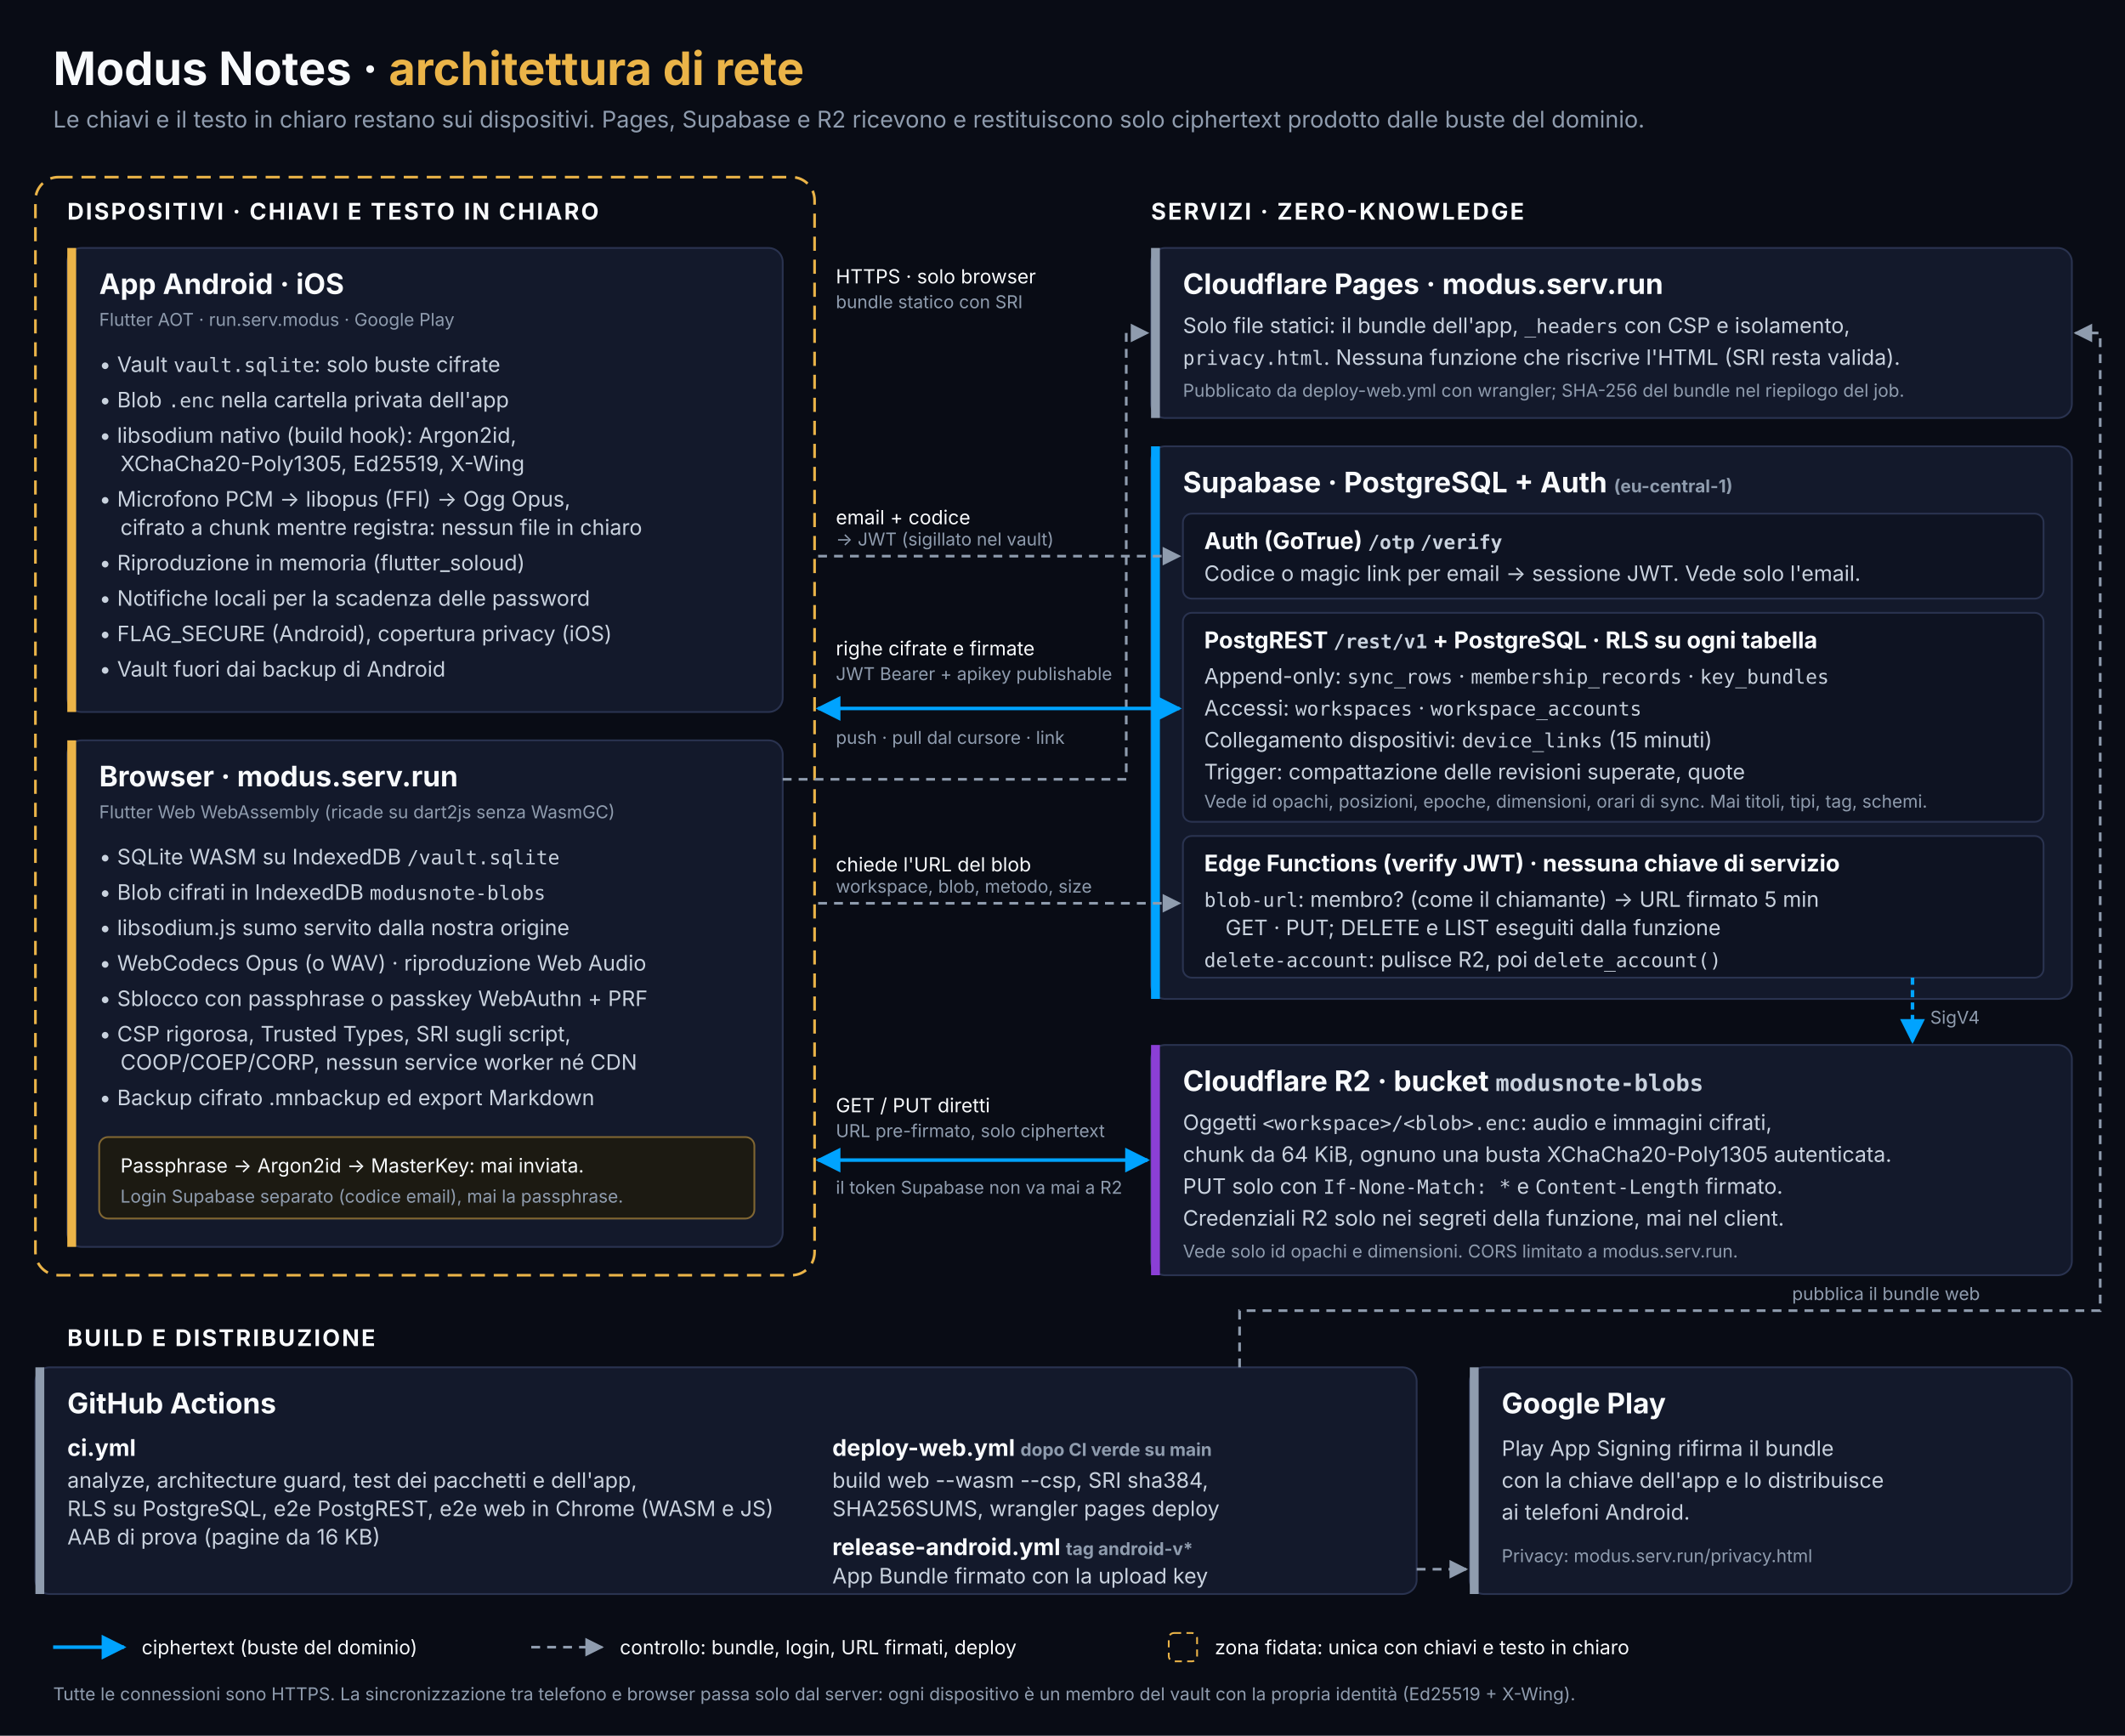
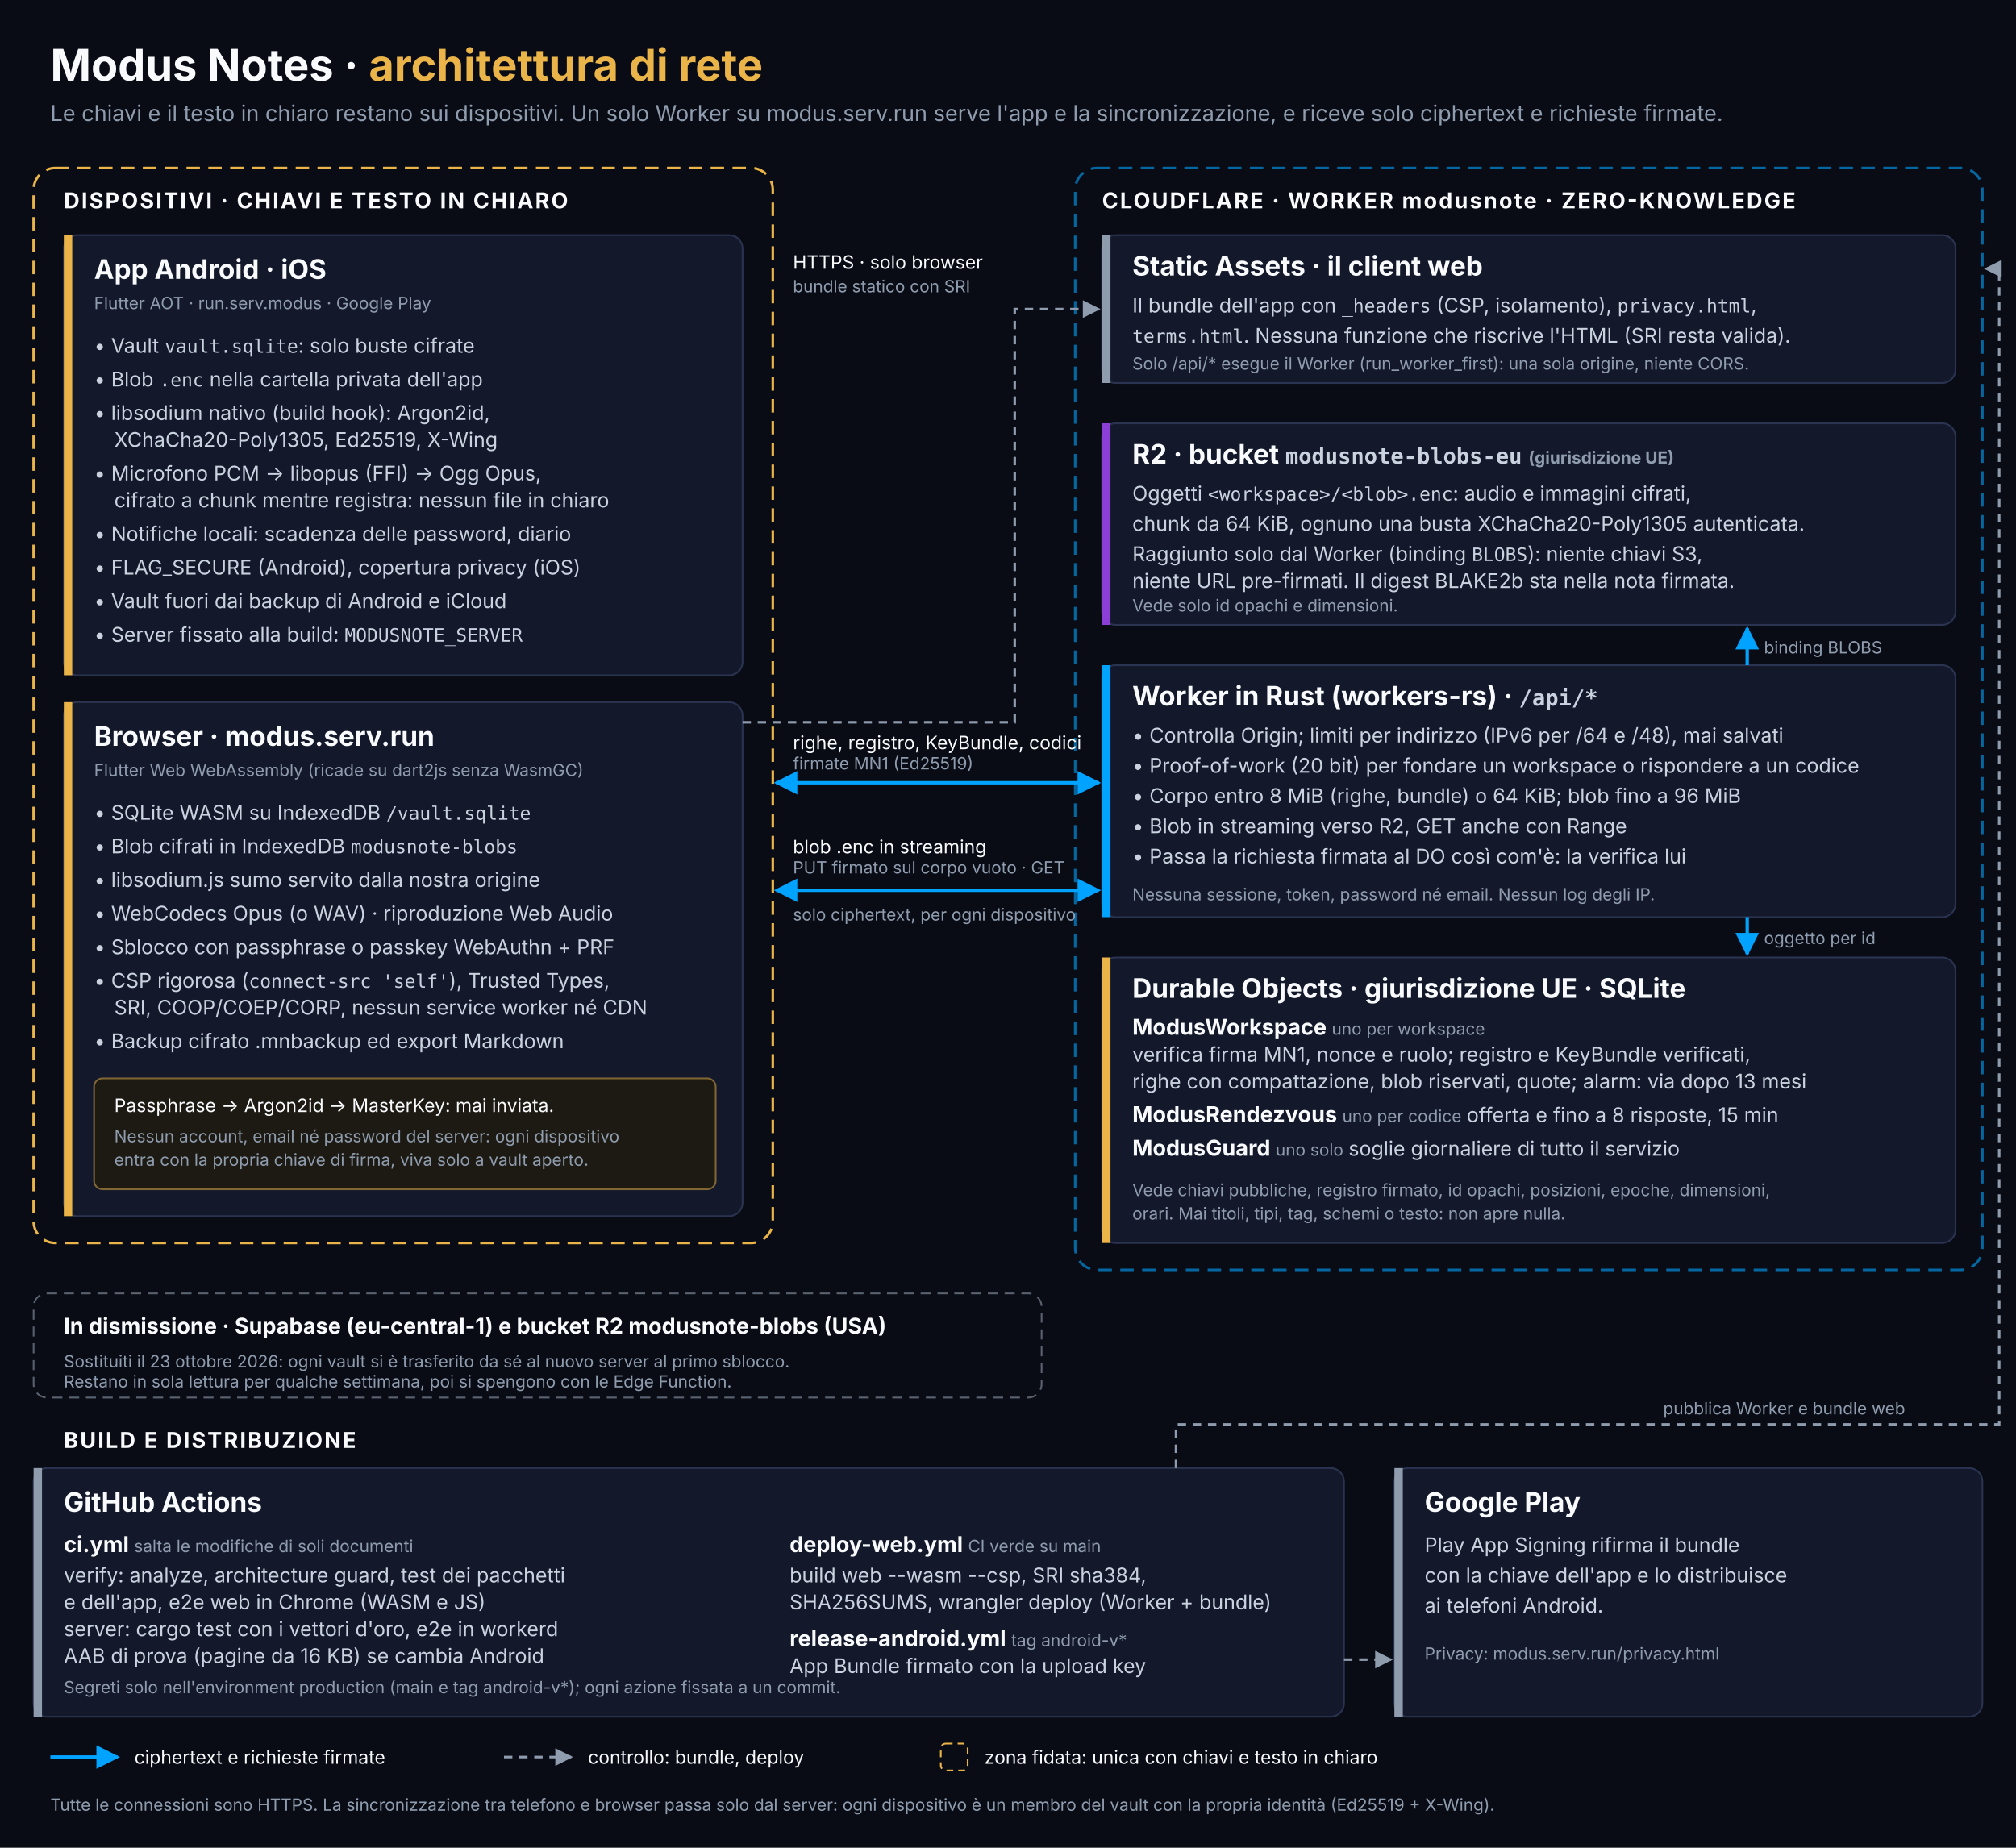
- <svg xmlns="http://www.w3.org/2000/svg" width="1200" height="980" viewBox="0 0 1200 980" role="img" aria-labelledby="t d">
+ <svg xmlns="http://www.w3.org/2000/svg" width="1200" height="1100" viewBox="0 0 1200 1100" role="img" aria-labelledby="t d">
  <defs>
    <style>
      text { font-family: Inter, "Segoe UI", Helvetica, Arial, sans-serif; fill: #F8FAFC; }
      .h1 { font-size: 26px; font-weight: 700; }
      .sub { font-size: 13px; fill: #8F9CAE; }
      .zone { font-size: 13px; font-weight: 700; letter-spacing: 0.08em; }
      .h2 { font-size: 16px; font-weight: 700; }
      .h3 { font-size: 13px; font-weight: 700; }
      .li { font-size: 12px; fill: #C9D2DE; }
      .mono { font-family: "JetBrains Mono", Menlo, Consolas, monospace; font-size: 11px; fill: #C9D2DE; }
      .lbl { font-size: 11px; fill: #F8FAFC; }
      .lblm { font-size: 10px; fill: #8F9CAE; }
      .card { fill: #13192B; stroke: #2A3350; stroke-width: 1; }
      .inner { fill: #0E1322; stroke: #2A3350; stroke-width: 1; }
      .cipher { stroke: #00A3FF; stroke-width: 2; fill: none; }
      .ctrl { stroke: #8F9CAE; stroke-width: 1.5; fill: none; stroke-dasharray: 5 4; }
    </style>
    <marker id="ac" viewBox="0 0 10 10" refX="9" refY="5" markerWidth="7" markerHeight="7" orient="auto-start-reverse">
      <path d="M0,0 L10,5 L0,10 z" fill="#00A3FF" />
    </marker>
    <marker id="ag" viewBox="0 0 10 10" refX="9" refY="5" markerWidth="7" markerHeight="7" orient="auto-start-reverse">
      <path d="M0,0 L10,5 L0,10 z" fill="#8F9CAE" />
    </marker>
  </defs>
-   <rect width="1200" height="980" fill="#090C15" />
+   <rect width="1200" height="1100" fill="#090C15" />
  <text x="30" y="48" class="h1">Modus Notes · <tspan fill="#EBB448">architettura di rete</tspan>
  </text>
-   <text x="30" y="72" class="sub">Le chiavi e il testo in chiaro restano sui dispositivi. Pages, Supabase e R2 ricevono e restituiscono solo ciphertext prodotto dalle buste del dominio.</text>
-   <rect x="20" y="100" width="440" height="620" rx="13" fill="none" stroke="#EBB448" stroke-width="1.5" stroke-dasharray="8 5" />
+   <text x="30" y="72" class="sub">Le chiavi e il testo in chiaro restano sui dispositivi. Un solo Worker su modus.serv.run serve l'app e la sincronizzazione, e riceve solo ciphertext e richieste firmate.</text>
+   <rect x="20" y="100" width="440" height="640" rx="13" fill="none" stroke="#EBB448" stroke-width="1.5" stroke-dasharray="8 5" />
  <text x="38" y="124" class="zone" fill="#EBB448">DISPOSITIVI · CHIAVI E TESTO IN CHIARO</text>
  <rect x="38" y="140" width="404" height="262" rx="8" class="card" />
  <rect x="38" y="140" width="5" height="262" fill="#EBB448" />
  <text x="56" y="166" class="h2">App Android · iOS</text>
  <text x="56" y="184" class="lblm">Flutter AOT · run.serv.modus · Google Play</text>
  <text x="56" y="210" class="li">• Vault <tspan class="mono">vault.sqlite</tspan>: solo buste cifrate</text>
  <text x="56" y="230" class="li">• Blob <tspan class="mono">.enc</tspan> nella cartella privata dell'app</text>
  <text x="56" y="250" class="li">• libsodium nativo (build hook): Argon2id,</text>
  <text x="68" y="266" class="li">XChaCha20-Poly1305, Ed25519, X-Wing</text>
  <text x="56" y="286" class="li">• Microfono PCM → libopus (FFI) → Ogg Opus,</text>
  <text x="68" y="302" class="li">cifrato a chunk mentre registra: nessun file in chiaro</text>
-   <text x="56" y="322" class="li">• Riproduzione in memoria (flutter_soloud)</text>
-   <text x="56" y="342" class="li">• Notifiche locali per la scadenza delle password</text>
-   <text x="56" y="362" class="li">• FLAG_SECURE (Android), copertura privacy (iOS)</text>
-   <text x="56" y="382" class="li">• Vault fuori dai backup di Android</text>
-   <rect x="38" y="418" width="404" height="286" rx="8" class="card" />
-   <rect x="38" y="418" width="5" height="286" fill="#EBB448" />
+   <text x="56" y="322" class="li">• Notifiche locali: scadenza delle password, diario</text>
+   <text x="56" y="342" class="li">• FLAG_SECURE (Android), copertura privacy (iOS)</text>
+   <text x="56" y="362" class="li">• Vault fuori dai backup di Android e iCloud</text>
+   <text x="56" y="382" class="li">• Server fissato alla build: <tspan class="mono">MODUSNOTE_SERVER</tspan>
+   </text>
+   <rect x="38" y="418" width="404" height="306" rx="8" class="card" />
+   <rect x="38" y="418" width="5" height="306" fill="#EBB448" />
  <text x="56" y="444" class="h2">Browser · modus.serv.run</text>
  <text x="56" y="462" class="lblm">Flutter Web WebAssembly (ricade su dart2js senza WasmGC)</text>
  <text x="56" y="488" class="li">• SQLite WASM su IndexedDB <tspan class="mono">/vault.sqlite</tspan>
  </text>
  <text x="56" y="508" class="li">• Blob cifrati in IndexedDB <tspan class="mono">modusnote-blobs</tspan>
  </text>
  <text x="56" y="528" class="li">• libsodium.js sumo servito dalla nostra origine</text>
  <text x="56" y="548" class="li">• WebCodecs Opus (o WAV) · riproduzione Web Audio</text>
  <text x="56" y="568" class="li">• Sblocco con passphrase o passkey WebAuthn + PRF</text>
-   <text x="56" y="588" class="li">• CSP rigorosa, Trusted Types, SRI sugli script,</text>
-   <text x="68" y="604" class="li">COOP/COEP/CORP, nessun service worker né CDN</text>
+   <text x="56" y="588" class="li">• CSP rigorosa (<tspan class="mono">connect-src 'self'</tspan>), Trusted Types,</text>
+   <text x="68" y="604" class="li">SRI, COOP/COEP/CORP, nessun service worker né CDN</text>
  <text x="56" y="624" class="li">• Backup cifrato .mnbackup ed export Markdown</text>
-   <rect x="56" y="642" width="370" height="46" rx="5" fill="#1C1A12" stroke="#EBB448" stroke-opacity="0.5" />
+   <rect x="56" y="642" width="370" height="66" rx="5" fill="#1C1A12" stroke="#EBB448" stroke-opacity="0.5" />
  <text x="68" y="662" class="lbl" fill="#EBB448">Passphrase → Argon2id → MasterKey: mai inviata.</text>
-   <text x="68" y="679" class="lblm">Login Supabase separato (codice email), mai la passphrase.</text>
-   <text x="650" y="124" class="zone" fill="#00A3FF">SERVIZI · ZERO-KNOWLEDGE</text>
-   <rect x="650" y="140" width="520" height="96" rx="8" class="card" />
-   <rect x="650" y="140" width="5" height="96" fill="#8F9CAE" />
-   <text x="668" y="166" class="h2">Cloudflare Pages · modus.serv.run</text>
-   <text x="668" y="188" class="li">Solo file statici: il bundle dell'app, <tspan class="mono">_headers</tspan> con CSP e isolamento,</text>
-   <text x="668" y="206" class="li">
-     <tspan class="mono">privacy.html</tspan>. Nessuna funzione che riscrive l'HTML (SRI resta valida).</text>
-   <text x="668" y="224" class="lblm">Pubblicato da deploy-web.yml con wrangler; SHA-256 del bundle nel riepilogo del job.</text>
-   <rect x="650" y="252" width="520" height="312" rx="8" class="card" />
-   <rect x="650" y="252" width="5" height="312" fill="#00A3FF" />
-   <text x="668" y="278" class="h2">Supabase · PostgreSQL + Auth <tspan class="lblm">(eu-central-1)</tspan>
+   <text x="68" y="680" class="lblm">Nessun account, email né password del server: ogni dispositivo</text>
+   <text x="68" y="694" class="lblm">entra con la propria chiave di firma, viva solo a vault aperto.</text>
+   <rect x="640" y="100" width="540" height="656" rx="13" fill="none" stroke="#00A3FF" stroke-opacity="0.6" stroke-width="1.5" stroke-dasharray="8 5" />
+   <text x="656" y="124" class="zone" fill="#00A3FF">CLOUDFLARE · WORKER modusnote · ZERO-KNOWLEDGE</text>
+   <rect x="656" y="140" width="508" height="88" rx="8" class="card" />
+   <rect x="656" y="140" width="5" height="88" fill="#8F9CAE" />
+   <text x="674" y="164" class="h2">Static Assets · il client web</text>
+   <text x="674" y="186" class="li">Il bundle dell'app con <tspan class="mono">_headers</tspan> (CSP, isolamento), <tspan class="mono">privacy.html</tspan>,</text>
+   <text x="674" y="204" class="li">
+     <tspan class="mono">terms.html</tspan>. Nessuna funzione che riscrive l'HTML (SRI resta valida).</text>
+   <text x="674" y="220" class="lblm">Solo /api/* esegue il Worker (run_worker_first): una sola origine, niente CORS.</text>
+   <rect x="656" y="252" width="508" height="120" rx="8" class="card" />
+   <rect x="656" y="252" width="5" height="120" fill="#8B3FD6" />
+   <text x="674" y="276" class="h2">R2 · bucket <tspan class="mono" style="font-size:13px">modusnote-blobs-eu</tspan>
+     <tspan class="lblm">(giurisdizione UE)</tspan>
  </text>
-   <rect x="668" y="290" width="486" height="48" rx="5" class="inner" />
-   <text x="680" y="310" class="h3">Auth (GoTrue) <tspan class="mono">/otp</tspan>
-     <tspan class="mono">/verify</tspan>
+   <text x="674" y="298" class="li">Oggetti <tspan class="mono">&lt;workspace&gt;/&lt;blob&gt;.enc</tspan>: audio e immagini cifrati,</text>
+   <text x="674" y="316" class="li">chunk da 64 KiB, ognuno una busta XChaCha20-Poly1305 autenticata.</text>
+   <text x="674" y="334" class="li">Raggiunto solo dal Worker (binding <tspan class="mono">BLOBS</tspan>): niente chiavi S3,</text>
+   <text x="674" y="350" class="li">niente URL pre-firmati. Il digest BLAKE2b sta nella nota firmata.</text>
+   <text x="674" y="364" class="lblm">Vede solo id opachi e dimensioni.</text>
+   <rect x="656" y="396" width="508" height="150" rx="8" class="card" />
+   <rect x="656" y="396" width="5" height="150" fill="#00A3FF" />
+   <text x="674" y="420" class="h2">Worker in Rust (workers-rs) · <tspan class="mono" style="font-size:13px">/api/*</tspan>
  </text>
-   <text x="680" y="328" class="li">Codice o magic link per email → sessione JWT. Vede solo l'email.</text>
-   <rect x="668" y="346" width="486" height="118" rx="5" class="inner" />
-   <text x="680" y="366" class="h3">PostgREST <tspan class="mono">/rest/v1</tspan> + PostgreSQL · RLS su ogni tabella</text>
-   <text x="680" y="386" class="li">Append-only: <tspan class="mono">sync_rows</tspan> · <tspan class="mono">membership_records</tspan> · <tspan class="mono">key_bundles</tspan>
+   <text x="674" y="442" class="li">• Controlla Origin; limiti per indirizzo (IPv6 per /64 e /48), mai salvati</text>
+   <text x="674" y="460" class="li">• Proof-of-work (20 bit) per fondare un workspace o rispondere a un codice</text>
+   <text x="674" y="478" class="li">• Corpo entro 8 MiB (righe, bundle) o 64 KiB; blob fino a 96 MiB</text>
+   <text x="674" y="496" class="li">• Blob in streaming verso R2, GET anche con Range</text>
+   <text x="674" y="514" class="li">• Passa la richiesta firmata al DO così com'è: la verifica lui</text>
+   <text x="674" y="536" class="lblm">Nessuna sessione, token, password né email. Nessun log degli IP.</text>
+   <rect x="656" y="570" width="508" height="170" rx="8" class="card" />
+   <rect x="656" y="570" width="5" height="170" fill="#EBB448" />
+   <text x="674" y="594" class="h2">Durable Objects · giurisdizione UE · SQLite</text>
+   <text x="674" y="616" class="h3">ModusWorkspace <tspan class="lblm" style="font-weight:400">uno per workspace</tspan>
  </text>
-   <text x="680" y="404" class="li">Accessi: <tspan class="mono">workspaces</tspan> · <tspan class="mono">workspace_accounts</tspan>
+   <text x="674" y="632" class="li">verifica firma MN1, nonce e ruolo; registro e KeyBundle verificati,</text>
+   <text x="674" y="648" class="li">righe con compattazione, blob riservati, quote; alarm: via dopo 13 mesi</text>
+   <text x="674" y="668" class="h3">ModusRendezvous <tspan class="lblm" style="font-weight:400">uno per codice</tspan>
+     <tspan class="li" style="font-weight:400">offerta e fino a 8 risposte, 15 min</tspan>
  </text>
-   <text x="680" y="422" class="li">Collegamento dispositivi: <tspan class="mono">device_links</tspan> (15 minuti)</text>
-   <text x="680" y="440" class="li">Trigger: compattazione delle revisioni superate, quote</text>
-   <text x="680" y="456" class="lblm">Vede id opachi, posizioni, epoche, dimensioni, orari di sync. Mai titoli, tipi, tag, schemi.</text>
-   <rect x="668" y="472" width="486" height="80" rx="5" class="inner" />
-   <text x="680" y="492" class="h3">Edge Functions (verify JWT) · nessuna chiave di servizio</text>
-   <text x="680" y="512" class="li">
-     <tspan class="mono">blob-url</tspan>: membro? (come il chiamante) → URL firmato 5 min</text>
-   <text x="692" y="528" class="li">GET · PUT; DELETE e LIST eseguiti dalla funzione</text>
-   <text x="680" y="546" class="li">
-     <tspan class="mono">delete-account</tspan>: pulisce R2, poi <tspan class="mono">delete_account()</tspan>
+   <text x="674" y="688" class="h3">ModusGuard <tspan class="lblm" style="font-weight:400">uno solo</tspan>
+     <tspan class="li" style="font-weight:400">soglie giornaliere di tutto il servizio</tspan>
  </text>
-   <rect x="650" y="590" width="520" height="130" rx="8" class="card" />
-   <rect x="650" y="590" width="5" height="130" fill="#8B3FD6" />
-   <text x="668" y="616" class="h2">Cloudflare R2 · bucket <tspan class="mono" style="font-size:13px">modusnote-blobs</tspan>
-   </text>
-   <text x="668" y="638" class="li">Oggetti <tspan class="mono">&lt;workspace&gt;/&lt;blob&gt;.enc</tspan>: audio e immagini cifrati,</text>
-   <text x="668" y="656" class="li">chunk da 64 KiB, ognuno una busta XChaCha20-Poly1305 autenticata.</text>
-   <text x="668" y="674" class="li">PUT solo con <tspan class="mono">If-None-Match: *</tspan> e <tspan class="mono">Content-Length</tspan> firmato.</text>
-   <text x="668" y="692" class="li">Credenziali R2 solo nei segreti della funzione, mai nel client.</text>
-   <text x="668" y="710" class="lblm">Vede solo id opachi e dimensioni. CORS limitato a modus.serv.run.</text>
-   <line x1="1080" y1="552" x2="1080" y2="588" class="cipher" stroke-dasharray="4 3" marker-end="url(#ac)" />
-   <text x="1090" y="578" class="lblm">SigV4</text>
-   <path d="M442,440 H636 V188 H648" class="ctrl" marker-end="url(#ag)" />
+   <text x="674" y="712" class="lblm">Vede chiavi pubbliche, registro firmato, id opachi, posizioni, epoche, dimensioni,</text>
+   <text x="674" y="726" class="lblm">orari. Mai titoli, tipi, tag, schemi o testo: non apre nulla.</text>
+   <line x1="1040" y1="396" x2="1040" y2="374" class="cipher" marker-end="url(#ac)" />
+   <text x="1050" y="389" class="lblm">binding BLOBS</text>
+   <line x1="1040" y1="546" x2="1040" y2="568" class="cipher" marker-end="url(#ac)" />
+   <text x="1050" y="562" class="lblm">oggetto per id</text>
+   <path d="M442,430 H604 V184 H654" class="ctrl" marker-end="url(#ag)" />
  <text x="472" y="160" class="lbl">HTTPS · solo browser</text>
  <text x="472" y="174" class="lblm">bundle statico con SRI</text>
-   <line x1="462" y1="314" x2="666" y2="314" class="ctrl" marker-end="url(#ag)" />
-   <text x="472" y="296" class="lbl">email + codice</text>
-   <text x="472" y="308" class="lblm">→ JWT (sigillato nel vault)</text>
-   <line x1="462" y1="400" x2="666" y2="400" class="cipher" marker-start="url(#ac)" marker-end="url(#ac)" />
-   <text x="472" y="370" class="lbl">righe cifrate e firmate</text>
-   <text x="472" y="384" class="lblm">JWT Bearer + apikey publishable</text>
-   <text x="472" y="420" class="lblm">push · pull dal cursore · link</text>
-   <line x1="462" y1="510" x2="666" y2="510" class="ctrl" marker-end="url(#ag)" />
-   <text x="472" y="492" class="lbl">chiede l'URL del blob</text>
-   <text x="472" y="504" class="lblm">workspace, blob, metodo, size</text>
-   <line x1="462" y1="655" x2="648" y2="655" class="cipher" marker-start="url(#ac)" marker-end="url(#ac)" />
-   <text x="472" y="628" class="lbl">GET / PUT diretti</text>
-   <text x="472" y="642" class="lblm">URL pre-firmato, solo ciphertext</text>
-   <text x="472" y="674" class="lblm">il token Supabase non va mai a R2</text>
-   <text x="38" y="760" class="zone" fill="#8F9CAE">BUILD E DISTRIBUZIONE</text>
-   <rect x="20" y="772" width="780" height="128" rx="8" class="card" />
-   <rect x="20" y="772" width="5" height="128" fill="#8F9CAE" />
-   <text x="38" y="798" class="h2">GitHub Actions</text>
-   <text x="38" y="822" class="h3">ci.yml</text>
-   <text x="38" y="840" class="li">analyze, architecture guard, test dei pacchetti e dell'app,</text>
-   <text x="38" y="856" class="li">RLS su PostgreSQL, e2e PostgREST, e2e web in Chrome (WASM e JS)</text>
-   <text x="38" y="872" class="li">AAB di prova (pagine da 16 KB)</text>
-   <text x="470" y="822" class="h3">deploy-web.yml <tspan class="lblm">dopo CI verde su main</tspan>
+   <line x1="462" y1="466" x2="654" y2="466" class="cipher" marker-start="url(#ac)" marker-end="url(#ac)" />
+   <text x="472" y="446" class="lbl">righe, registro, KeyBundle, codici</text>
+   <text x="472" y="458" class="lblm">firmate MN1 (Ed25519)</text>
+   <line x1="462" y1="530" x2="654" y2="530" class="cipher" marker-start="url(#ac)" marker-end="url(#ac)" />
+   <text x="472" y="508" class="lbl">blob .enc in streaming</text>
+   <text x="472" y="520" class="lblm">PUT firmato sul corpo vuoto · GET</text>
+   <text x="472" y="548" class="lblm">solo ciphertext, per ogni dispositivo</text>
+   <rect x="20" y="770" width="600" height="62" rx="8" fill="none" stroke="#8F9CAE" stroke-opacity="0.6" stroke-dasharray="6 4" />
+   <text x="38" y="794" class="h3" fill="#8F9CAE">In dismissione · Supabase (eu-central-1) e bucket R2 modusnote-blobs (USA)</text>
+   <text x="38" y="814" class="lblm">Sostituiti il 23 ottobre 2026: ogni vault si è trasferito da sé al nuovo server al primo sblocco.</text>
+   <text x="38" y="826" class="lblm">Restano in sola lettura per qualche settimana, poi si spengono con le Edge Function.</text>
+   <text x="38" y="862" class="zone" fill="#8F9CAE">BUILD E DISTRIBUZIONE</text>
+   <rect x="20" y="874" width="780" height="148" rx="8" class="card" />
+   <rect x="20" y="874" width="5" height="148" fill="#8F9CAE" />
+   <text x="38" y="900" class="h2">GitHub Actions</text>
+   <text x="38" y="924" class="h3">ci.yml <tspan class="lblm" style="font-weight:400">salta le modifiche di soli documenti</tspan>
  </text>
-   <text x="470" y="840" class="li">build web --wasm --csp, SRI sha384,</text>
-   <text x="470" y="856" class="li">SHA256SUMS, wrangler pages deploy</text>
-   <text x="470" y="878" class="h3">release-android.yml <tspan class="lblm">tag android-v*</tspan>
+   <text x="38" y="942" class="li">verify: analyze, architecture guard, test dei pacchetti</text>
+   <text x="38" y="958" class="li">e dell'app, e2e web in Chrome (WASM e JS)</text>
+   <text x="38" y="974" class="li">server: cargo test con i vettori d'oro, e2e in workerd</text>
+   <text x="38" y="990" class="li">AAB di prova (pagine da 16 KB) se cambia Android</text>
+   <text x="470" y="924" class="h3">deploy-web.yml <tspan class="lblm" style="font-weight:400">CI verde su main</tspan>
  </text>
-   <text x="470" y="894" class="li">App Bundle firmato con la upload key</text>
-   <rect x="830" y="772" width="340" height="128" rx="8" class="card" />
-   <rect x="830" y="772" width="5" height="128" fill="#8F9CAE" />
-   <text x="848" y="798" class="h2">Google Play</text>
-   <text x="848" y="822" class="li">Play App Signing rifirma il bundle</text>
-   <text x="848" y="840" class="li">con la chiave dell'app e lo distribuisce</text>
-   <text x="848" y="858" class="li">ai telefoni Android.</text>
-   <text x="848" y="882" class="lblm">Privacy: modus.serv.run/privacy.html</text>
-   <line x1="800" y1="886" x2="828" y2="886" class="ctrl" marker-end="url(#ag)" />
-   <path d="M700,772 V740 H1186 V188 H1172" class="ctrl" marker-end="url(#ag)" />
-   <text x="1012" y="734" class="lblm">pubblica il bundle web</text>
-   <line x1="30" y1="930" x2="70" y2="930" class="cipher" marker-end="url(#ac)" />
-   <text x="80" y="934" class="lbl">ciphertext (buste del dominio)</text>
-   <line x1="300" y1="930" x2="340" y2="930" class="ctrl" marker-end="url(#ag)" />
-   <text x="350" y="934" class="lbl">controllo: bundle, login, URL firmati, deploy</text>
-   <rect x="660" y="922" width="16" height="16" rx="3" fill="none" stroke="#EBB448" stroke-dasharray="4 3" />
-   <text x="686" y="934" class="lbl">zona fidata: unica con chiavi e testo in chiaro</text>
-   <text x="30" y="960" class="lblm">Tutte le connessioni sono HTTPS. La sincronizzazione tra telefono e browser passa solo dal server: ogni dispositivo è un membro del vault con la propria identità (Ed25519 + X-Wing).</text>
+   <text x="470" y="942" class="li">build web --wasm --csp, SRI sha384,</text>
+   <text x="470" y="958" class="li">SHA256SUMS, wrangler deploy (Worker + bundle)</text>
+   <text x="470" y="980" class="h3">release-android.yml <tspan class="lblm" style="font-weight:400">tag android-v*</tspan>
+   </text>
+   <text x="470" y="996" class="li">App Bundle firmato con la upload key</text>
+   <text x="38" y="1008" class="lblm">Segreti solo nell'environment production (main e tag android-v*); ogni azione fissata a un commit.</text>
+   <rect x="830" y="874" width="350" height="148" rx="8" class="card" />
+   <rect x="830" y="874" width="5" height="148" fill="#8F9CAE" />
+   <text x="848" y="900" class="h2">Google Play</text>
+   <text x="848" y="924" class="li">Play App Signing rifirma il bundle</text>
+   <text x="848" y="942" class="li">con la chiave dell'app e lo distribuisce</text>
+   <text x="848" y="960" class="li">ai telefoni Android.</text>
+   <text x="848" y="988" class="lblm">Privacy: modus.serv.run/privacy.html</text>
+   <line x1="800" y1="988" x2="828" y2="988" class="ctrl" marker-end="url(#ag)" />
+   <path d="M700,874 V848 H1190 V160 H1182" class="ctrl" marker-end="url(#ag)" />
+   <text x="990" y="842" class="lblm">pubblica Worker e bundle web</text>
+   <line x1="30" y1="1046" x2="70" y2="1046" class="cipher" marker-end="url(#ac)" />
+   <text x="80" y="1050" class="lbl">ciphertext e richieste firmate</text>
+   <line x1="300" y1="1046" x2="340" y2="1046" class="ctrl" marker-end="url(#ag)" />
+   <text x="350" y="1050" class="lbl">controllo: bundle, deploy</text>
+   <rect x="560" y="1038" width="16" height="16" rx="3" fill="none" stroke="#EBB448" stroke-dasharray="4 3" />
+   <text x="586" y="1050" class="lbl">zona fidata: unica con chiavi e testo in chiaro</text>
+   <text x="30" y="1078" class="lblm">Tutte le connessioni sono HTTPS. La sincronizzazione tra telefono e browser passa solo dal server: ogni dispositivo è un membro del vault con la propria identità (Ed25519 + X-Wing).</text>
</svg>
